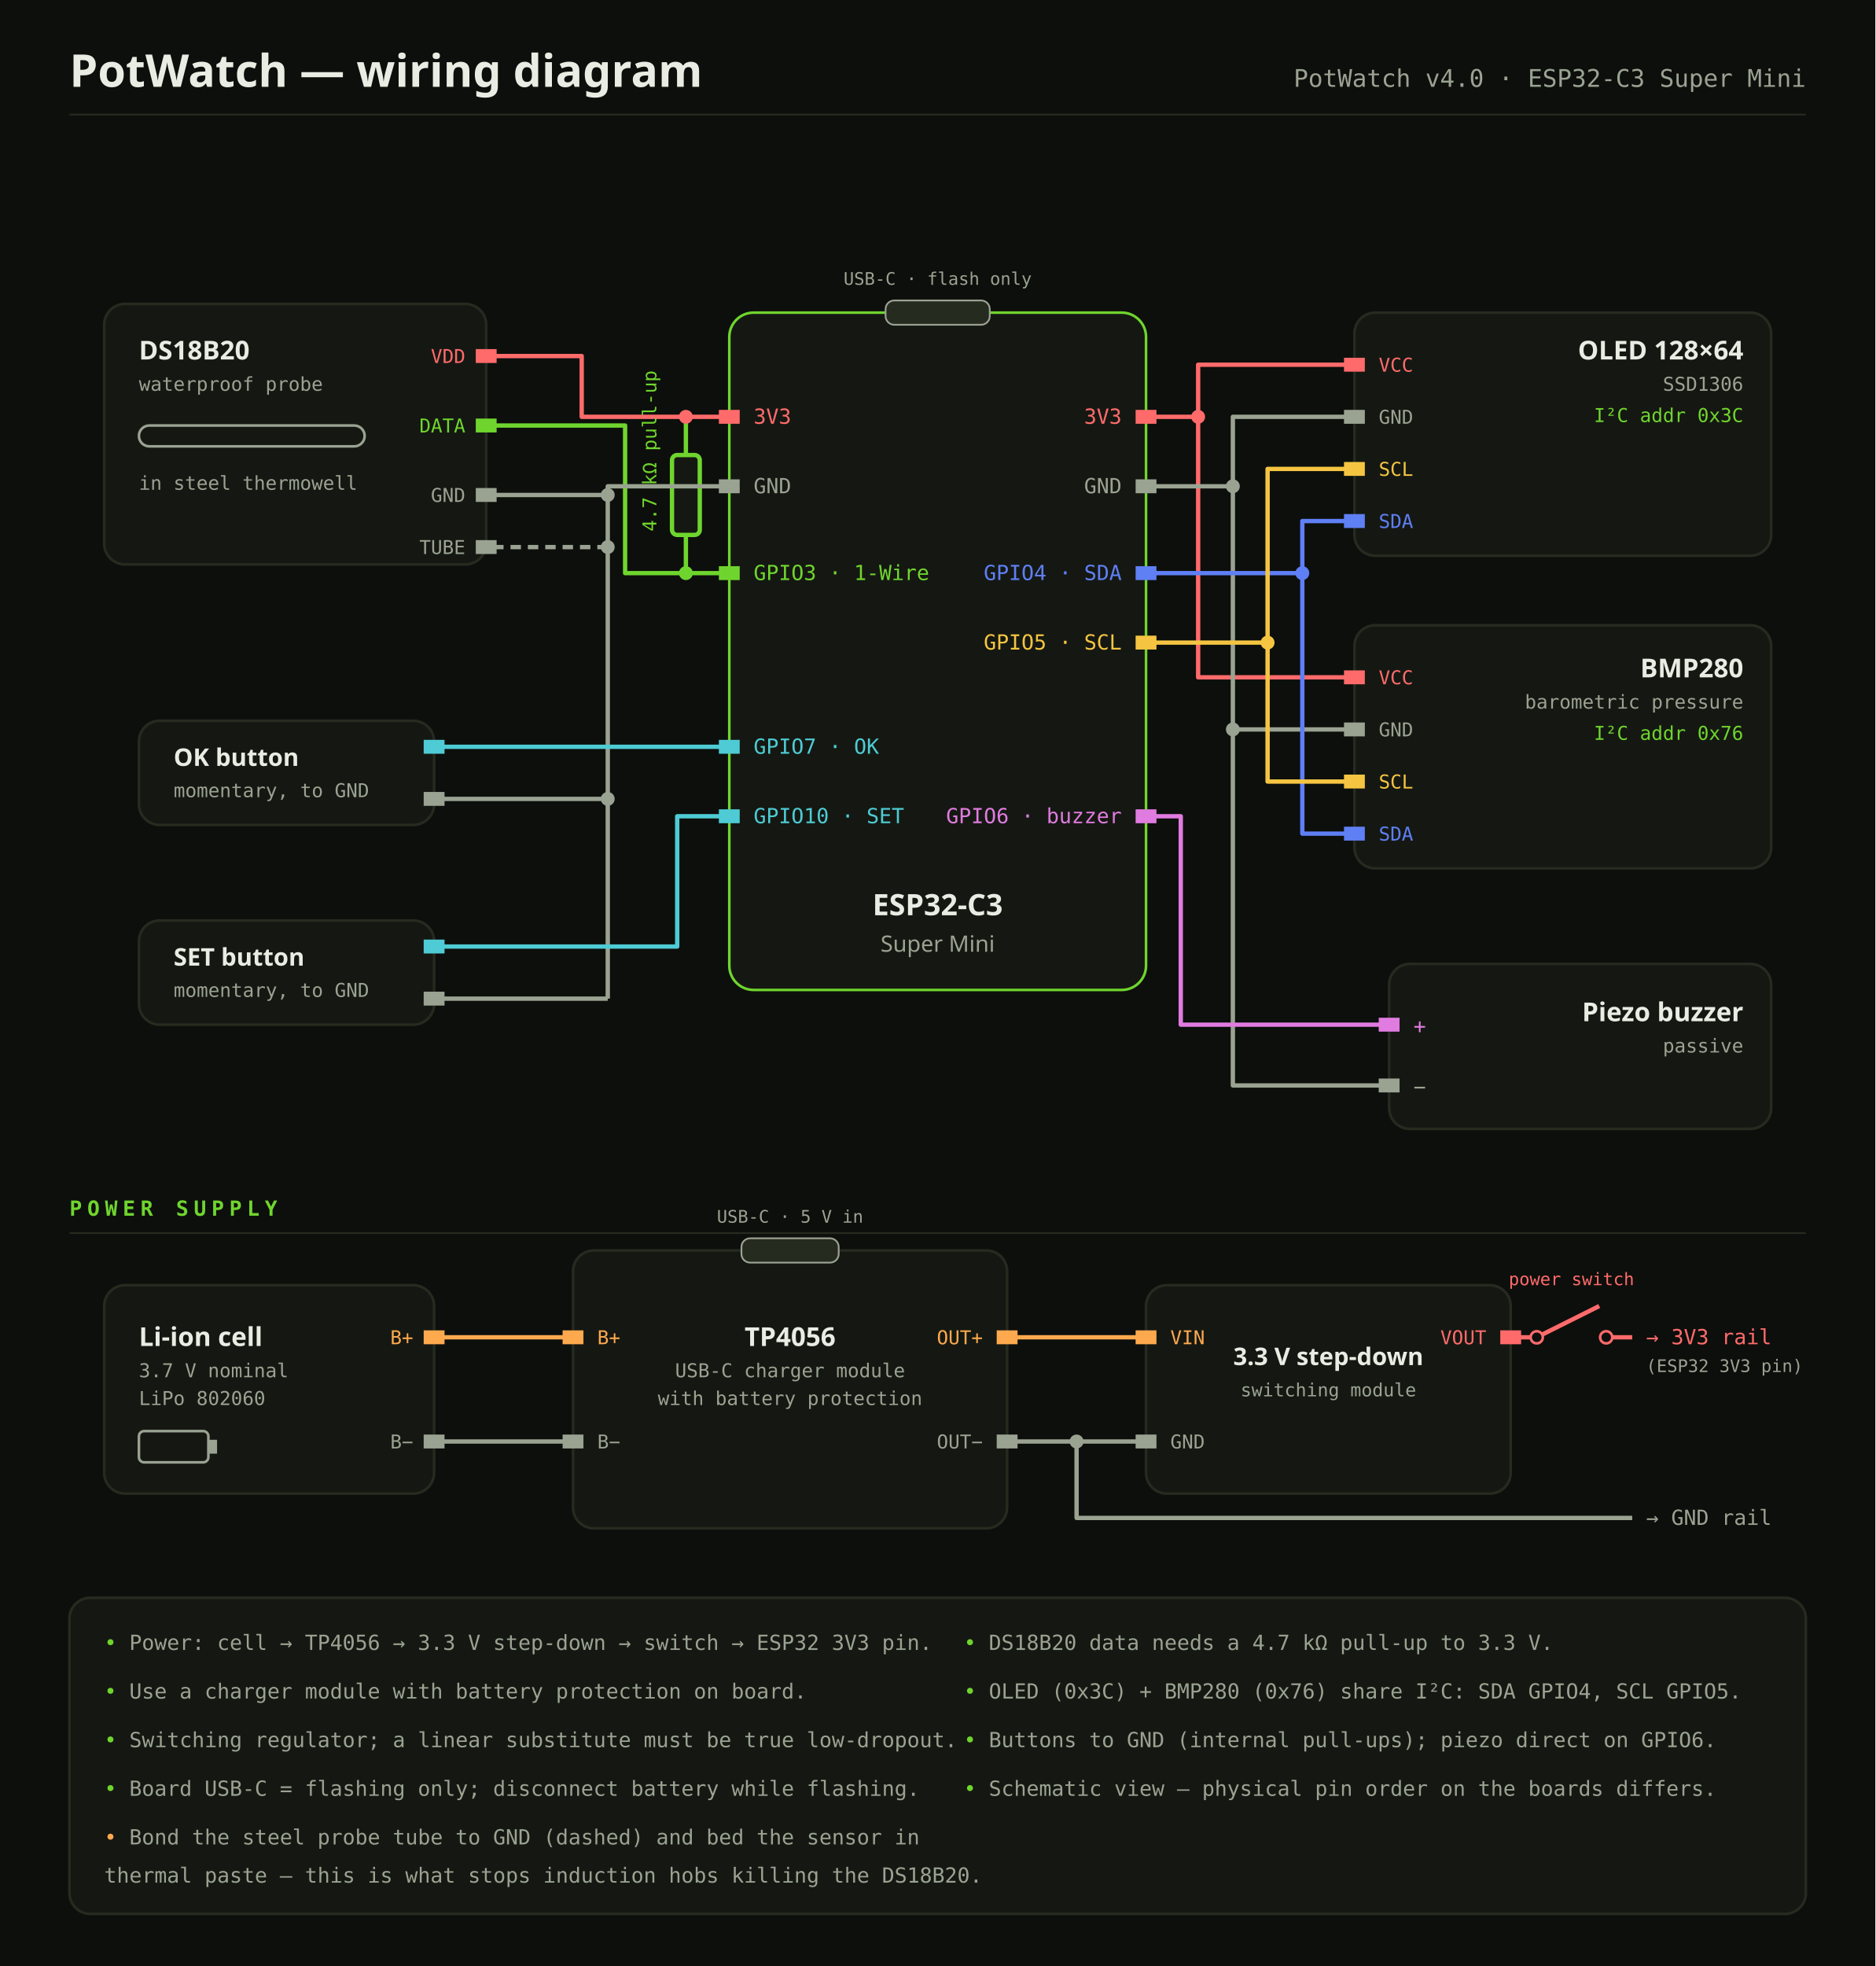
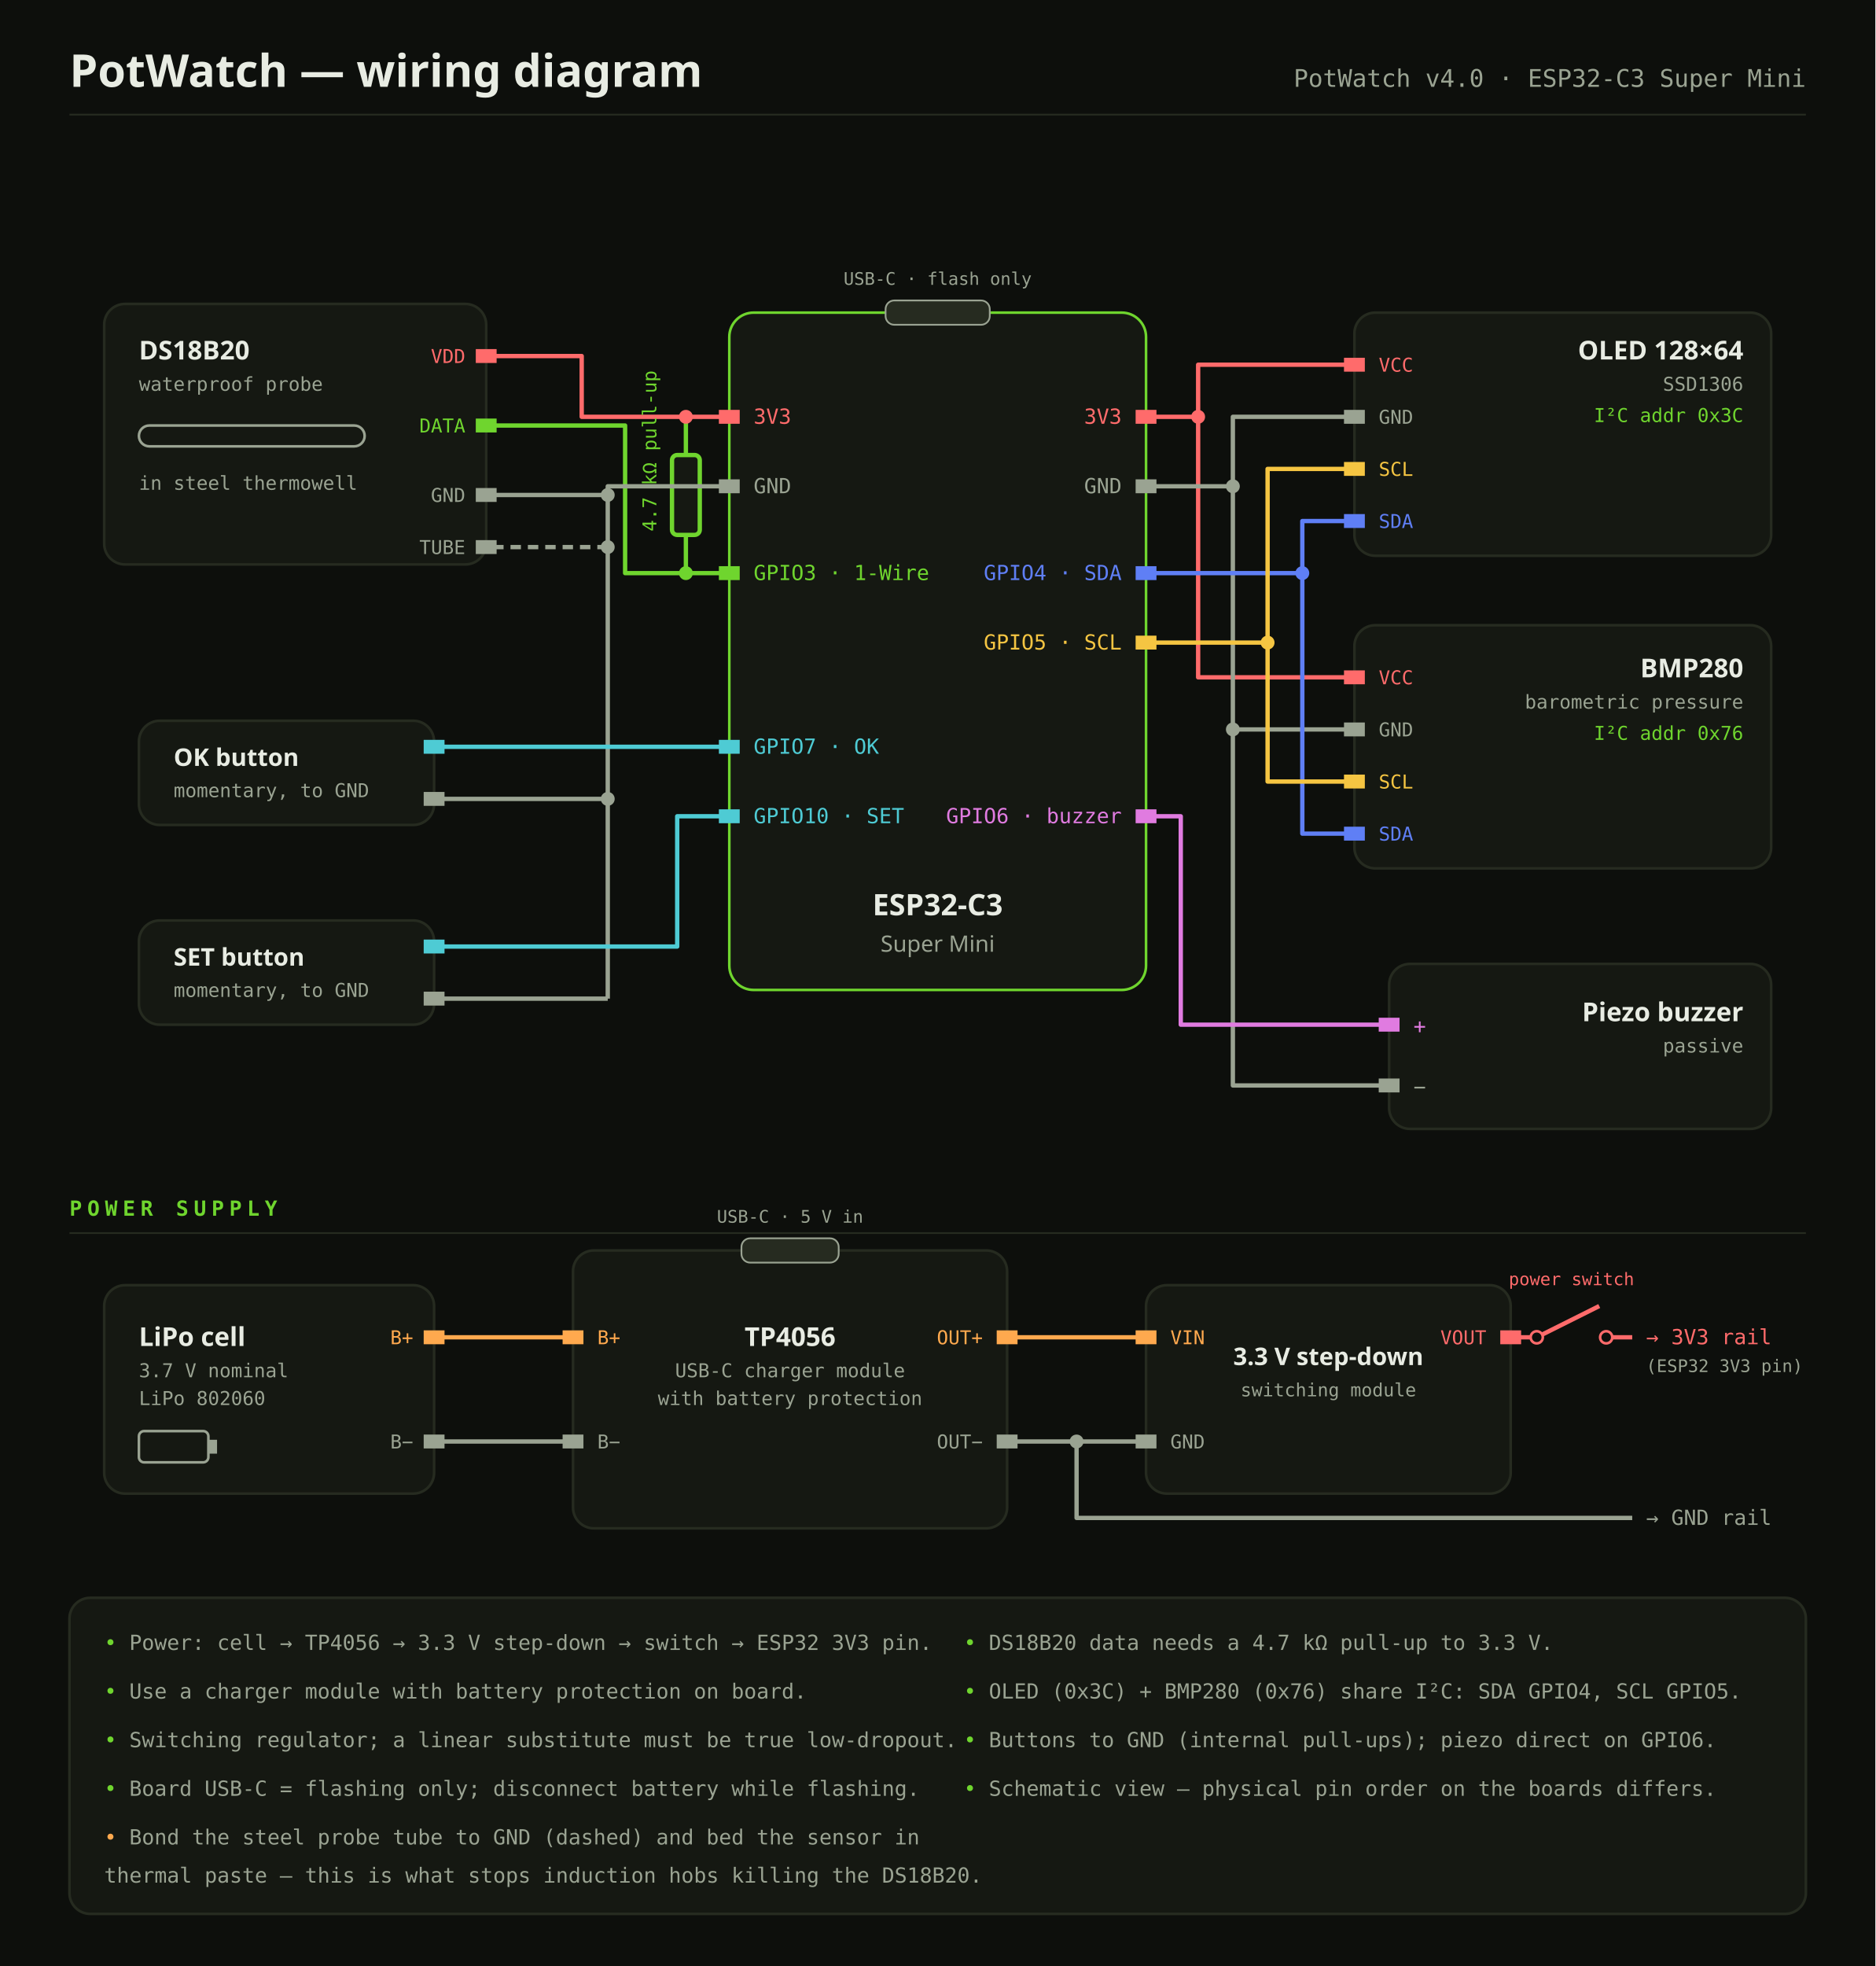
<svg xmlns="http://www.w3.org/2000/svg" width="1080" height="1132" viewBox="0 0 1080 1132" font-family="Consolas, 'IBM Plex Mono', monospace">
  <rect width="1080" height="1132" fill="#0d0f0c" />
  <text x="40" y="50" fill="#e8ece3" font-size="26" font-weight="bold" font-family="'Space Grotesk', 'Segoe UI', sans-serif">PotWatch — wiring diagram</text>
  <text x="1040" y="50" fill="#9aa392" font-size="14" text-anchor="end">PotWatch v4.0 · ESP32-C3 Super Mini</text>
  <line x1="40" y1="66" x2="1040" y2="66" stroke="#262b20" stroke-width="1" />
  <g fill="none" stroke-width="2.5" stroke-linejoin="round">
    <polyline points="420,240 335,240 335,205 280,205" stroke="#ff6b6b" />
    <polyline points="280,245 360,245 360,330 420,330" stroke="#6fd52e" />
    <line x1="395" y1="240" x2="395" y2="262" stroke="#6fd52e" />
    <rect x="387" y="262" width="16" height="46" rx="3" stroke="#6fd52e" fill="#151812" />
    <line x1="395" y1="308" x2="395" y2="330" stroke="#6fd52e" />
    <polyline points="420,280 350,280 350,575" stroke="#9aa392" />
    <polyline points="350,285 280,285" stroke="#9aa392" />
    <polyline points="350,315 280,315" stroke="#9aa392" stroke-dasharray="6 4" />
    <polyline points="350,460 250,460" stroke="#9aa392" />
    <polyline points="350,575 250,575" stroke="#9aa392" />
    <polyline points="250,430 420,430" stroke="#4ecbd4" />
    <polyline points="250,545 390,545 390,470 420,470" stroke="#4ecbd4" />
    <polyline points="660,240 690,240 690,210 780,210" stroke="#ff6b6b" />
    <polyline points="690,240 690,390 780,390" stroke="#ff6b6b" />
    <polyline points="660,280 710,280 710,240 780,240" stroke="#9aa392" />
    <polyline points="710,280 710,625 800,625" stroke="#9aa392" />
    <polyline points="710,420 780,420" stroke="#9aa392" />
    <polyline points="660,330 750,330 750,300 780,300" stroke="#5f7ff5" />
    <polyline points="750,330 750,480 780,480" stroke="#5f7ff5" />
    <polyline points="660,370 730,370 730,270 780,270" stroke="#f5c542" />
    <polyline points="730,370 730,450 780,450" stroke="#f5c542" />
    <polyline points="660,470 680,470 680,590 800,590" stroke="#e07be0" />
  </g>
  <g>
    <circle cx="395" cy="240" r="4" fill="#ff6b6b" />
    <circle cx="395" cy="330" r="4" fill="#6fd52e" />
    <circle cx="350" cy="285" r="4" fill="#9aa392" />
    <circle cx="350" cy="315" r="4" fill="#9aa392" />
    <circle cx="350" cy="460" r="4" fill="#9aa392" />
    <circle cx="690" cy="240" r="4" fill="#ff6b6b" />
    <circle cx="710" cy="280" r="4" fill="#9aa392" />
    <circle cx="710" cy="420" r="4" fill="#9aa392" />
    <circle cx="750" cy="330" r="4" fill="#5f7ff5" />
    <circle cx="730" cy="370" r="4" fill="#f5c542" />
  </g>
  <text transform="translate(378,306) rotate(-90)" fill="#6fd52e" font-size="11">4.7 kΩ pull-up</text>
  <rect x="420" y="180" width="240" height="390" rx="14" fill="#151812" stroke="#6fd52e" stroke-width="1.5" />
  <rect x="510" y="173" width="60" height="14" rx="5" fill="#262b20" stroke="#9aa392" stroke-width="1" />
  <text x="540" y="164" fill="#9aa392" font-size="10" text-anchor="middle">USB-C · flash only</text>
  <text x="540" y="527" fill="#e8ece3" font-size="17" font-weight="bold" text-anchor="middle" font-family="'Space Grotesk', 'Segoe UI', sans-serif">ESP32-C3</text>
  <text x="540" y="548" fill="#9aa392" font-size="13" text-anchor="middle" font-family="'Space Grotesk', 'Segoe UI', sans-serif">Super Mini</text>
  <g font-size="12">
    <rect x="414" y="236" width="12" height="8" fill="#ff6b6b" />
    <text x="434" y="244" fill="#ff6b6b">3V3</text>
    <rect x="414" y="276" width="12" height="8" fill="#9aa392" />
    <text x="434" y="284" fill="#9aa392">GND</text>
    <rect x="414" y="326" width="12" height="8" fill="#6fd52e" />
    <text x="434" y="334" fill="#6fd52e">GPIO3 · 1-Wire</text>
    <rect x="414" y="426" width="12" height="8" fill="#4ecbd4" />
    <text x="434" y="434" fill="#4ecbd4">GPIO7 · OK</text>
    <rect x="414" y="466" width="12" height="8" fill="#4ecbd4" />
    <text x="434" y="474" fill="#4ecbd4">GPIO10 · SET</text>
  </g>
  <g font-size="12" text-anchor="end">
    <rect x="654" y="236" width="12" height="8" fill="#ff6b6b" />
    <text x="646" y="244" fill="#ff6b6b">3V3</text>
    <rect x="654" y="276" width="12" height="8" fill="#9aa392" />
    <text x="646" y="284" fill="#9aa392">GND</text>
    <rect x="654" y="326" width="12" height="8" fill="#5f7ff5" />
    <text x="646" y="334" fill="#5f7ff5">GPIO4 · SDA</text>
    <rect x="654" y="366" width="12" height="8" fill="#f5c542" />
    <text x="646" y="374" fill="#f5c542">GPIO5 · SCL</text>
    <rect x="654" y="466" width="12" height="8" fill="#e07be0" />
    <text x="646" y="474" fill="#e07be0">GPIO6 · buzzer</text>
  </g>
  <rect x="60" y="175" width="220" height="150" rx="12" fill="#151812" stroke="#262b20" stroke-width="1.5" />
  <text x="80" y="207" fill="#e8ece3" font-size="15" font-weight="bold" font-family="'Space Grotesk', 'Segoe UI', sans-serif">DS18B20</text>
  <text x="80" y="225" fill="#9aa392" font-size="11">waterproof probe</text>
  <rect x="80" y="245" width="130" height="12" rx="6" fill="none" stroke="#9aa392" stroke-width="1.5" />
  <text x="80" y="282" fill="#9aa392" font-size="11">in steel thermowell</text>
  <g font-size="11" text-anchor="end">
    <rect x="274" y="201" width="12" height="8" fill="#ff6b6b" />
    <text x="268" y="209" fill="#ff6b6b">VDD</text>
    <rect x="274" y="241" width="12" height="8" fill="#6fd52e" />
    <text x="268" y="249" fill="#6fd52e">DATA</text>
    <rect x="274" y="281" width="12" height="8" fill="#9aa392" />
    <text x="268" y="289" fill="#9aa392">GND</text>
    <rect x="274" y="311" width="12" height="8" fill="#9aa392" />
    <text x="268" y="319" fill="#9aa392">TUBE</text>
  </g>
  <rect x="80" y="415" width="170" height="60" rx="12" fill="#151812" stroke="#262b20" stroke-width="1.5" />
  <text x="100" y="441" fill="#e8ece3" font-size="14" font-weight="bold" font-family="'Space Grotesk', 'Segoe UI', sans-serif">OK button</text>
  <text x="100" y="459" fill="#9aa392" font-size="11">momentary, to GND</text>
  <rect x="244" y="426" width="12" height="8" fill="#4ecbd4" />
  <rect x="244" y="456" width="12" height="8" fill="#9aa392" />
  <rect x="80" y="530" width="170" height="60" rx="12" fill="#151812" stroke="#262b20" stroke-width="1.5" />
  <text x="100" y="556" fill="#e8ece3" font-size="14" font-weight="bold" font-family="'Space Grotesk', 'Segoe UI', sans-serif">SET button</text>
  <text x="100" y="574" fill="#9aa392" font-size="11">momentary, to GND</text>
  <rect x="244" y="541" width="12" height="8" fill="#4ecbd4" />
  <rect x="244" y="571" width="12" height="8" fill="#9aa392" />
  <rect x="780" y="180" width="240" height="140" rx="12" fill="#151812" stroke="#262b20" stroke-width="1.5" />
  <text x="1004" y="207" fill="#e8ece3" font-size="15" font-weight="bold" text-anchor="end" font-family="'Space Grotesk', 'Segoe UI', sans-serif">OLED 128×64</text>
  <text x="1004" y="225" fill="#9aa392" font-size="11" text-anchor="end">SSD1306</text>
  <text x="1004" y="243" fill="#6fd52e" font-size="11" text-anchor="end">I²C addr 0x3C</text>
  <g font-size="11">
    <rect x="774" y="206" width="12" height="8" fill="#ff6b6b" />
    <text x="794" y="214" fill="#ff6b6b">VCC</text>
    <rect x="774" y="236" width="12" height="8" fill="#9aa392" />
    <text x="794" y="244" fill="#9aa392">GND</text>
    <rect x="774" y="266" width="12" height="8" fill="#f5c542" />
    <text x="794" y="274" fill="#f5c542">SCL</text>
    <rect x="774" y="296" width="12" height="8" fill="#5f7ff5" />
    <text x="794" y="304" fill="#5f7ff5">SDA</text>
  </g>
  <rect x="780" y="360" width="240" height="140" rx="12" fill="#151812" stroke="#262b20" stroke-width="1.5" />
  <text x="1004" y="390" fill="#e8ece3" font-size="15" font-weight="bold" text-anchor="end" font-family="'Space Grotesk', 'Segoe UI', sans-serif">BMP280</text>
  <text x="1004" y="408" fill="#9aa392" font-size="11" text-anchor="end">barometric pressure</text>
  <text x="1004" y="426" fill="#6fd52e" font-size="11" text-anchor="end">I²C addr 0x76</text>
  <g font-size="11">
    <rect x="774" y="386" width="12" height="8" fill="#ff6b6b" />
    <text x="794" y="394" fill="#ff6b6b">VCC</text>
    <rect x="774" y="416" width="12" height="8" fill="#9aa392" />
    <text x="794" y="424" fill="#9aa392">GND</text>
    <rect x="774" y="446" width="12" height="8" fill="#f5c542" />
    <text x="794" y="454" fill="#f5c542">SCL</text>
    <rect x="774" y="476" width="12" height="8" fill="#5f7ff5" />
    <text x="794" y="484" fill="#5f7ff5">SDA</text>
  </g>
  <rect x="800" y="555" width="220" height="95" rx="12" fill="#151812" stroke="#262b20" stroke-width="1.5" />
  <text x="1004" y="588" fill="#e8ece3" font-size="15" font-weight="bold" text-anchor="end" font-family="'Space Grotesk', 'Segoe UI', sans-serif">Piezo buzzer</text>
  <text x="1004" y="606" fill="#9aa392" font-size="11" text-anchor="end">passive</text>
  <g font-size="12">
    <rect x="794" y="586" width="12" height="8" fill="#e07be0" />
    <text x="814" y="595" fill="#e07be0">+</text>
    <rect x="794" y="621" width="12" height="8" fill="#9aa392" />
    <text x="814" y="630" fill="#9aa392">−</text>
  </g>
  <text x="40" y="700" fill="#6fd52e" font-size="12" letter-spacing="3" font-weight="bold">POWER SUPPLY</text>
  <line x1="40" y1="710" x2="1040" y2="710" stroke="#262b20" stroke-width="1" />
  <g fill="none" stroke-width="2.5" stroke-linejoin="round">
    <polyline points="250,770 330,770" stroke="#ffa94e" />
    <polyline points="250,830 330,830" stroke="#9aa392" />
    <polyline points="580,770 660,770" stroke="#ffa94e" />
    <polyline points="580,830 660,830" stroke="#9aa392" />
    <polyline points="870,770 885,770" stroke="#ff6b6b" />
    <line x1="885" y1="770" x2="921" y2="752" stroke="#ff6b6b" />
    <polyline points="925,770 940,770" stroke="#ff6b6b" />
    <polyline points="620,830 620,874 940,874" stroke="#9aa392" />
  </g>
  <circle cx="620" cy="830" r="4" fill="#9aa392" />
  <circle cx="885" cy="770" r="3.5" fill="#0d0f0c" stroke="#ff6b6b" stroke-width="1.5" />
  <circle cx="925" cy="770" r="3.5" fill="#0d0f0c" stroke="#ff6b6b" stroke-width="1.5" />
  <text x="905" y="740" fill="#ff6b6b" font-size="10" text-anchor="middle">power switch</text>
  <text x="948" y="774" fill="#ff6b6b" font-size="12">→ 3V3 rail</text>
  <text x="948" y="790" fill="#9aa392" font-size="10">(ESP32 3V3 pin)</text>
  <text x="948" y="878" fill="#9aa392" font-size="12">→ GND rail</text>
  <rect x="60" y="740" width="190" height="120" rx="12" fill="#151812" stroke="#262b20" stroke-width="1.5" />
-   <text x="80" y="775" fill="#e8ece3" font-size="15" font-weight="bold" font-family="'Space Grotesk', 'Segoe UI', sans-serif">Li-ion cell</text>
+   <text x="80" y="775" fill="#e8ece3" font-size="15" font-weight="bold" font-family="'Space Grotesk', 'Segoe UI', sans-serif">LiPo cell</text>
  <text x="80" y="793" fill="#9aa392" font-size="11">3.7 V nominal</text>
  <text x="80" y="809" fill="#9aa392" font-size="11">LiPo 802060</text>
  <rect x="80" y="824" width="40" height="18" rx="3" fill="none" stroke="#9aa392" stroke-width="1.5" />
  <rect x="120" y="829" width="5" height="8" fill="#9aa392" />
  <g font-size="11" text-anchor="end">
    <rect x="244" y="766" width="12" height="8" fill="#ffa94e" />
    <text x="238" y="774" fill="#ffa94e">B+</text>
    <rect x="244" y="826" width="12" height="8" fill="#9aa392" />
    <text x="238" y="834" fill="#9aa392">B−</text>
  </g>
  <rect x="330" y="720" width="250" height="160" rx="12" fill="#151812" stroke="#262b20" stroke-width="1.5" />
  <rect x="427" y="713" width="56" height="14" rx="5" fill="#262b20" stroke="#9aa392" stroke-width="1" />
  <text x="455" y="704" fill="#9aa392" font-size="10" text-anchor="middle">USB-C · 5 V in</text>
  <text x="455" y="775" fill="#e8ece3" font-size="15" font-weight="bold" text-anchor="middle" font-family="'Space Grotesk', 'Segoe UI', sans-serif">TP4056</text>
  <text x="455" y="793" fill="#9aa392" font-size="11" text-anchor="middle">USB-C charger module</text>
  <text x="455" y="809" fill="#9aa392" font-size="11" text-anchor="middle">with battery protection</text>
  <g font-size="11">
    <rect x="324" y="766" width="12" height="8" fill="#ffa94e" />
    <text x="344" y="774" fill="#ffa94e">B+</text>
    <rect x="324" y="826" width="12" height="8" fill="#9aa392" />
    <text x="344" y="834" fill="#9aa392">B−</text>
  </g>
  <g font-size="11" text-anchor="end">
    <rect x="574" y="766" width="12" height="8" fill="#ffa94e" />
    <text x="566" y="774" fill="#ffa94e">OUT+</text>
    <rect x="574" y="826" width="12" height="8" fill="#9aa392" />
    <text x="566" y="834" fill="#9aa392">OUT−</text>
  </g>
  <rect x="660" y="740" width="210" height="120" rx="12" fill="#151812" stroke="#262b20" stroke-width="1.5" />
  <text x="765" y="786" fill="#e8ece3" font-size="14" font-weight="bold" text-anchor="middle" font-family="'Space Grotesk', 'Segoe UI', sans-serif">3.3 V step-down</text>
  <text x="765" y="804" fill="#9aa392" font-size="10.5" text-anchor="middle">switching module</text>
  <g font-size="11">
    <rect x="654" y="766" width="12" height="8" fill="#ffa94e" />
    <text x="674" y="774" fill="#ffa94e">VIN</text>
    <rect x="654" y="826" width="12" height="8" fill="#9aa392" />
    <text x="674" y="834" fill="#9aa392">GND</text>
  </g>
  <g font-size="11" text-anchor="end">
    <rect x="864" y="766" width="12" height="8" fill="#ff6b6b" />
    <text x="856" y="774" fill="#ff6b6b">VOUT</text>
  </g>
  <rect x="40" y="920" width="1000" height="182" rx="12" fill="#151812" stroke="#262b20" stroke-width="1.5" />
  <g fill="#9aa392" font-size="12">
    <text x="60" y="950">
      <tspan fill="#6fd52e">•</tspan> Power: cell → TP4056 → 3.3 V step-down → switch → ESP32 3V3 pin.</text>
    <text x="60" y="978">
      <tspan fill="#6fd52e">•</tspan> Use a charger module with battery protection on board.</text>
    <text x="60" y="1006">
      <tspan fill="#6fd52e">•</tspan> Switching regulator; a linear substitute must be true low-dropout.</text>
    <text x="60" y="1034">
      <tspan fill="#6fd52e">•</tspan> Board USB-C = flashing only; disconnect battery while flashing.</text>
    <text x="555" y="950">
      <tspan fill="#6fd52e">•</tspan> DS18B20 data needs a 4.7 kΩ pull-up to 3.3 V.</text>
    <text x="555" y="978">
      <tspan fill="#6fd52e">•</tspan> OLED (0x3C) + BMP280 (0x76) share I²C: SDA GPIO4, SCL GPIO5.</text>
    <text x="555" y="1006">
      <tspan fill="#6fd52e">•</tspan> Buttons to GND (internal pull-ups); piezo direct on GPIO6.</text>
    <text x="555" y="1034">
      <tspan fill="#6fd52e">•</tspan> Schematic view — physical pin order on the boards differs.</text>
    <text x="60" y="1062">
      <tspan fill="#ffa94e">•</tspan> Bond the steel probe tube to GND (dashed) and bed the sensor in</text>
    <text x="60" y="1084">  thermal paste — this is what stops induction hobs killing the DS18B20.</text>
  </g>
</svg>
